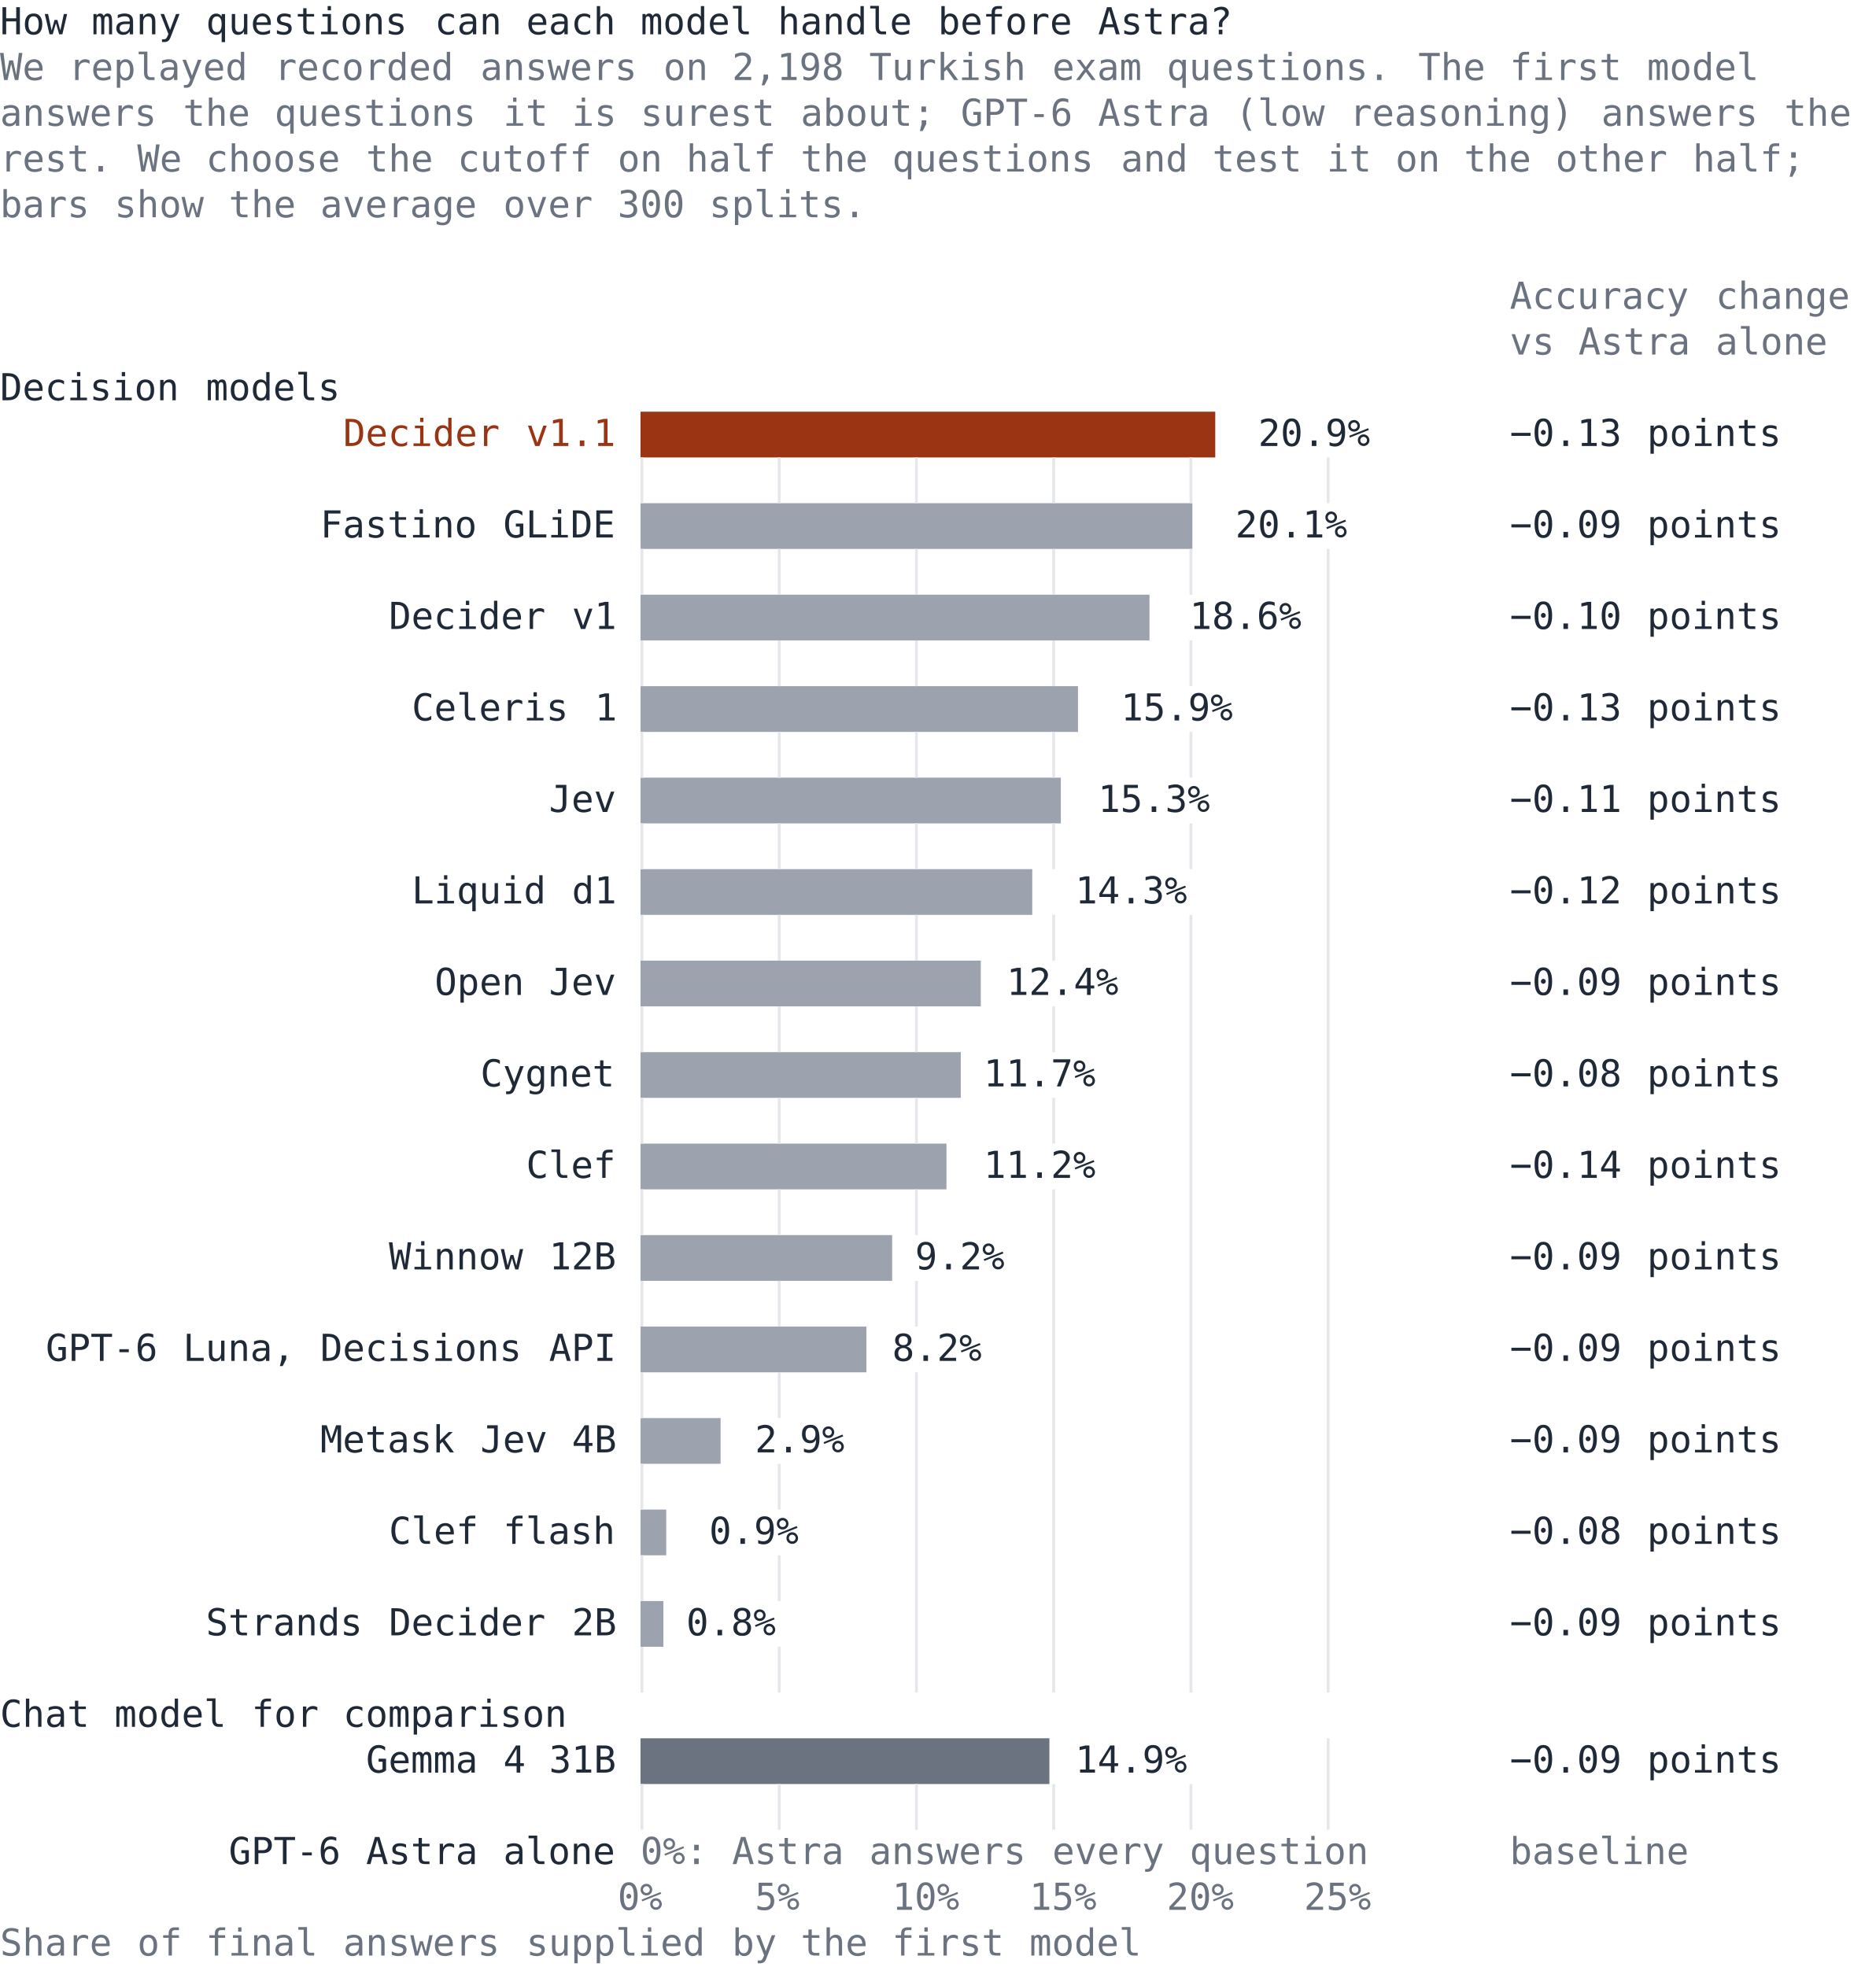
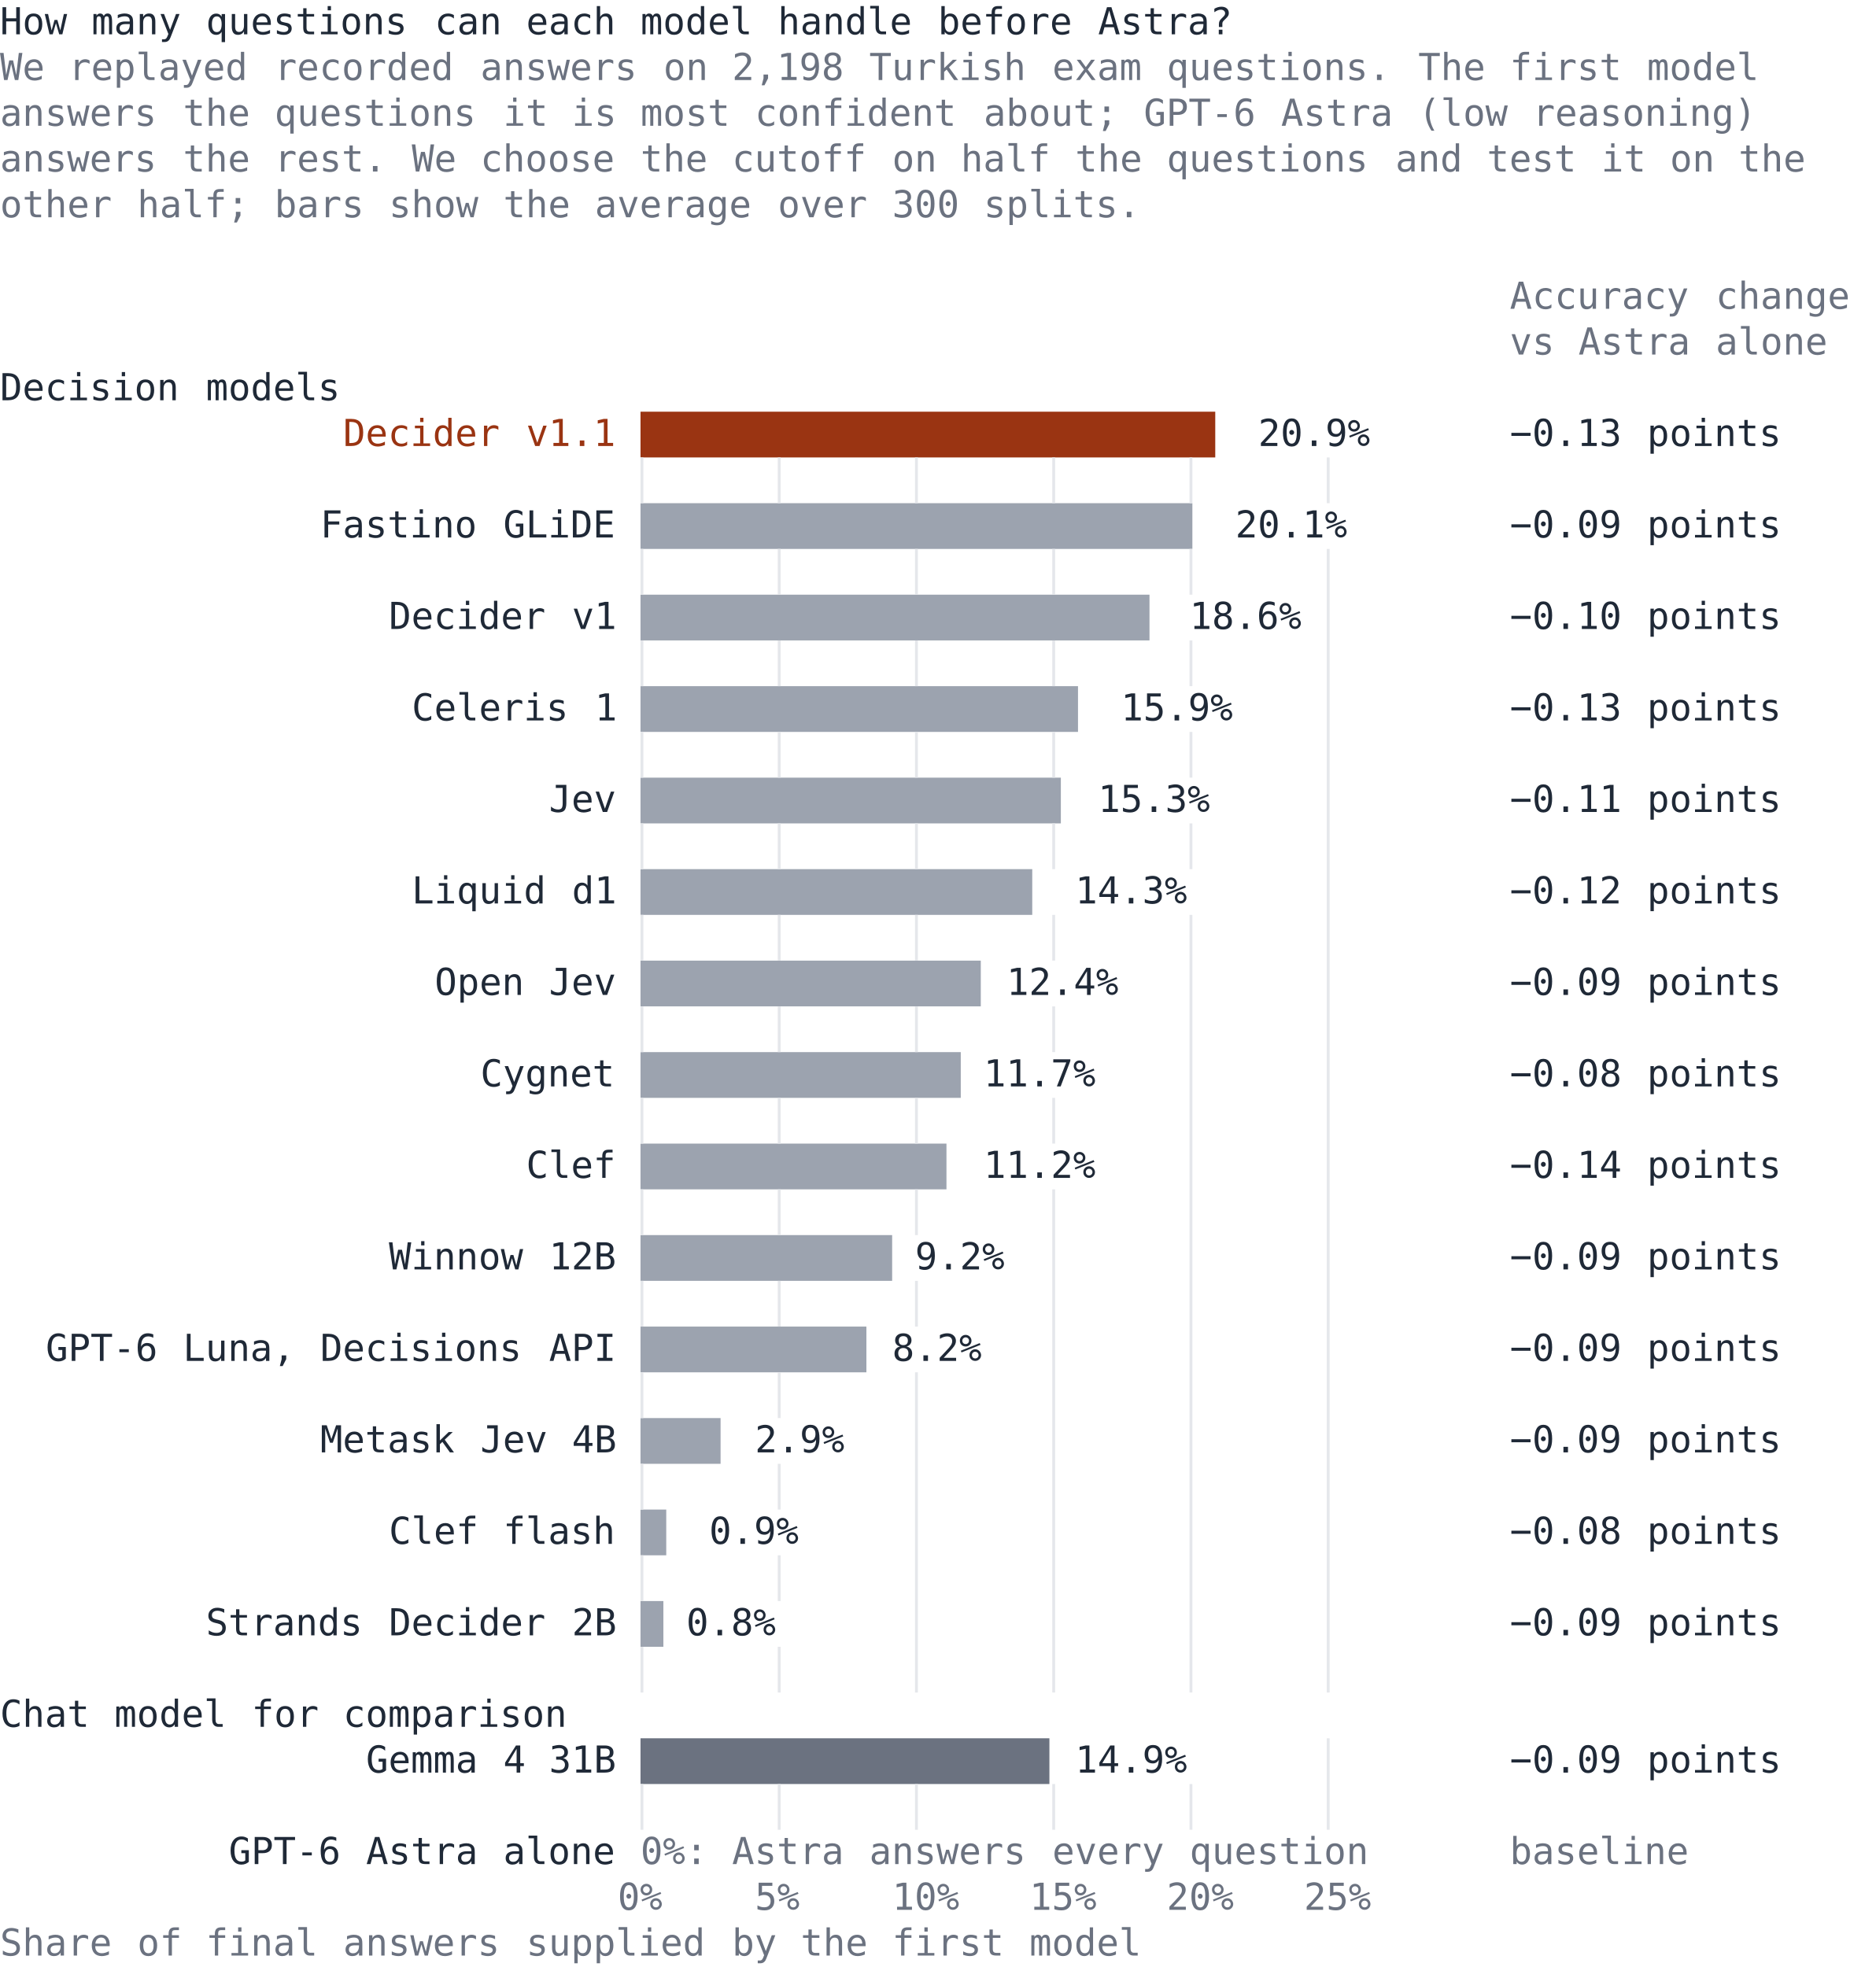
<svg xmlns="http://www.w3.org/2000/svg" viewBox="0 0 656 688" width="656" height="688" role="img">
  <style>text{font:13px ui-monospace,SFMono-Regular,Menlo,Consolas,"DejaVu Sans Mono",monospace;white-space:pre}</style>
  <path fill="#6b7280" d="M224 608h8v16h-8zM232 608h8v16h-8zM240 608h8v16h-8zM248 608h8v16h-8zM256 608h8v16h-8zM264 608h8v16h-8zM272 608h8v16h-8zM280 608h8v16h-8zM288 608h8v16h-8zM296 608h8v16h-8zM304 608h8v16h-8zM312 608h8v16h-8zM320 608h8v16h-8zM328 608h8v16h-8zM336 608h8v16h-8zM344 608h8v16h-8zM352 608h8v16h-8zM360 608h7v16h-7z" />
  <path fill="#9a3412" d="M224 144h8v16h-8zM232 144h8v16h-8zM240 144h8v16h-8zM248 144h8v16h-8zM256 144h8v16h-8zM264 144h8v16h-8zM272 144h8v16h-8zM280 144h8v16h-8zM288 144h8v16h-8zM296 144h8v16h-8zM304 144h8v16h-8zM312 144h8v16h-8zM320 144h8v16h-8zM328 144h8v16h-8zM336 144h8v16h-8zM344 144h8v16h-8zM352 144h8v16h-8zM360 144h8v16h-8zM368 144h8v16h-8zM376 144h8v16h-8zM384 144h8v16h-8zM392 144h8v16h-8zM400 144h8v16h-8zM408 144h8v16h-8zM416 144h8v16h-8zM424 144h1v16h-1z" />
  <path fill="#9ca3af" d="M224 176h8v16h-8zM232 176h8v16h-8zM240 176h8v16h-8zM248 176h8v16h-8zM256 176h8v16h-8zM264 176h8v16h-8zM272 176h8v16h-8zM280 176h8v16h-8zM288 176h8v16h-8zM296 176h8v16h-8zM304 176h8v16h-8zM312 176h8v16h-8zM320 176h8v16h-8zM328 176h8v16h-8zM336 176h8v16h-8zM344 176h8v16h-8zM352 176h8v16h-8zM360 176h8v16h-8zM368 176h8v16h-8zM376 176h8v16h-8zM384 176h8v16h-8zM392 176h8v16h-8zM400 176h8v16h-8zM408 176h8v16h-8zM416 176h1v16h-1zM224 208h8v16h-8zM232 208h8v16h-8zM240 208h8v16h-8zM248 208h8v16h-8zM256 208h8v16h-8zM264 208h8v16h-8zM272 208h8v16h-8zM280 208h8v16h-8zM288 208h8v16h-8zM296 208h8v16h-8zM304 208h8v16h-8zM312 208h8v16h-8zM320 208h8v16h-8zM328 208h8v16h-8zM336 208h8v16h-8zM344 208h8v16h-8zM352 208h8v16h-8zM360 208h8v16h-8zM368 208h8v16h-8zM376 208h8v16h-8zM384 208h8v16h-8zM392 208h8v16h-8zM400 208h2v16h-2zM224 240h8v16h-8zM232 240h8v16h-8zM240 240h8v16h-8zM248 240h8v16h-8zM256 240h8v16h-8zM264 240h8v16h-8zM272 240h8v16h-8zM280 240h8v16h-8zM288 240h8v16h-8zM296 240h8v16h-8zM304 240h8v16h-8zM312 240h8v16h-8zM320 240h8v16h-8zM328 240h8v16h-8zM336 240h8v16h-8zM344 240h8v16h-8zM352 240h8v16h-8zM360 240h8v16h-8zM368 240h8v16h-8zM376 240h1v16h-1zM224 272h8v16h-8zM232 272h8v16h-8zM240 272h8v16h-8zM248 272h8v16h-8zM256 272h8v16h-8zM264 272h8v16h-8zM272 272h8v16h-8zM280 272h8v16h-8zM288 272h8v16h-8zM296 272h8v16h-8zM304 272h8v16h-8zM312 272h8v16h-8zM320 272h8v16h-8zM328 272h8v16h-8zM336 272h8v16h-8zM344 272h8v16h-8zM352 272h8v16h-8zM360 272h8v16h-8zM368 272h3v16h-3zM224 304h8v16h-8zM232 304h8v16h-8zM240 304h8v16h-8zM248 304h8v16h-8zM256 304h8v16h-8zM264 304h8v16h-8zM272 304h8v16h-8zM280 304h8v16h-8zM288 304h8v16h-8zM296 304h8v16h-8zM304 304h8v16h-8zM312 304h8v16h-8zM320 304h8v16h-8zM328 304h8v16h-8zM336 304h8v16h-8zM344 304h8v16h-8zM352 304h8v16h-8zM360 304h1v16h-1zM224 336h8v16h-8zM232 336h8v16h-8zM240 336h8v16h-8zM248 336h8v16h-8zM256 336h8v16h-8zM264 336h8v16h-8zM272 336h8v16h-8zM280 336h8v16h-8zM288 336h8v16h-8zM296 336h8v16h-8zM304 336h8v16h-8zM312 336h8v16h-8zM320 336h8v16h-8zM328 336h8v16h-8zM336 336h7v16h-7zM224 368h8v16h-8zM232 368h8v16h-8zM240 368h8v16h-8zM248 368h8v16h-8zM256 368h8v16h-8zM264 368h8v16h-8zM272 368h8v16h-8zM280 368h8v16h-8zM288 368h8v16h-8zM296 368h8v16h-8zM304 368h8v16h-8zM312 368h8v16h-8zM320 368h8v16h-8zM328 368h8v16h-8zM224 400h8v16h-8zM232 400h8v16h-8zM240 400h8v16h-8zM248 400h8v16h-8zM256 400h8v16h-8zM264 400h8v16h-8zM272 400h8v16h-8zM280 400h8v16h-8zM288 400h8v16h-8zM296 400h8v16h-8zM304 400h8v16h-8zM312 400h8v16h-8zM320 400h8v16h-8zM328 400h3v16h-3zM224 432h8v16h-8zM232 432h8v16h-8zM240 432h8v16h-8zM248 432h8v16h-8zM256 432h8v16h-8zM264 432h8v16h-8zM272 432h8v16h-8zM280 432h8v16h-8zM288 432h8v16h-8zM296 432h8v16h-8zM304 432h8v16h-8zM224 464h8v16h-8zM232 464h8v16h-8zM240 464h8v16h-8zM248 464h8v16h-8zM256 464h8v16h-8zM264 464h8v16h-8zM272 464h8v16h-8zM280 464h8v16h-8zM288 464h8v16h-8zM296 464h7v16h-7zM224 496h8v16h-8zM232 496h8v16h-8zM240 496h8v16h-8zM248 496h4v16h-4zM224 528h8v16h-8zM232 528h1v16h-1zM224 560h8v16h-8z" />
  <path fill="#e5e7eb" d="M224 160h1v16h-1zM272 160h1v16h-1zM320 160h1v16h-1zM368 160h1v16h-1zM416 160h1v16h-1zM464 160h1v16h-1zM224 192h1v16h-1zM272 192h1v16h-1zM320 192h1v16h-1zM368 192h1v16h-1zM416 192h1v16h-1zM464 192h1v16h-1zM464 208h1v16h-1zM224 224h1v16h-1zM272 224h1v16h-1zM320 224h1v16h-1zM368 224h1v16h-1zM416 224h1v16h-1zM464 224h1v16h-1zM464 240h1v16h-1zM224 256h1v16h-1zM272 256h1v16h-1zM320 256h1v16h-1zM368 256h1v16h-1zM416 256h1v16h-1zM464 256h1v16h-1zM464 272h1v16h-1zM224 288h1v16h-1zM272 288h1v16h-1zM320 288h1v16h-1zM368 288h1v16h-1zM416 288h1v16h-1zM464 288h1v16h-1zM464 304h1v16h-1zM224 320h1v16h-1zM272 320h1v16h-1zM320 320h1v16h-1zM368 320h1v16h-1zM416 320h1v16h-1zM464 320h1v16h-1zM416 336h1v16h-1zM464 336h1v16h-1zM224 352h1v16h-1zM272 352h1v16h-1zM320 352h1v16h-1zM368 352h1v16h-1zM416 352h1v16h-1zM464 352h1v16h-1zM416 368h1v16h-1zM464 368h1v16h-1zM224 384h1v16h-1zM272 384h1v16h-1zM320 384h1v16h-1zM368 384h1v16h-1zM416 384h1v16h-1zM464 384h1v16h-1zM416 400h1v16h-1zM464 400h1v16h-1zM224 416h1v16h-1zM272 416h1v16h-1zM320 416h1v16h-1zM368 416h1v16h-1zM416 416h1v16h-1zM464 416h1v16h-1zM368 432h1v16h-1zM416 432h1v16h-1zM464 432h1v16h-1zM224 448h1v16h-1zM272 448h1v16h-1zM320 448h1v16h-1zM368 448h1v16h-1zM416 448h1v16h-1zM464 448h1v16h-1zM368 464h1v16h-1zM416 464h1v16h-1zM464 464h1v16h-1zM224 480h1v16h-1zM272 480h1v16h-1zM320 480h1v16h-1zM368 480h1v16h-1zM416 480h1v16h-1zM464 480h1v16h-1zM320 496h1v16h-1zM368 496h1v16h-1zM416 496h1v16h-1zM464 496h1v16h-1zM224 512h1v16h-1zM272 512h1v16h-1zM320 512h1v16h-1zM368 512h1v16h-1zM416 512h1v16h-1zM464 512h1v16h-1zM320 528h1v16h-1zM368 528h1v16h-1zM416 528h1v16h-1zM464 528h1v16h-1zM224 544h1v16h-1zM272 544h1v16h-1zM320 544h1v16h-1zM368 544h1v16h-1zM416 544h1v16h-1zM464 544h1v16h-1zM320 560h1v16h-1zM368 560h1v16h-1zM416 560h1v16h-1zM464 560h1v16h-1zM224 576h1v16h-1zM272 576h1v16h-1zM320 576h1v16h-1zM368 576h1v16h-1zM416 576h1v16h-1zM464 576h1v16h-1zM464 608h1v16h-1zM224 624h1v16h-1zM272 624h1v16h-1zM320 624h1v16h-1zM368 624h1v16h-1zM416 624h1v16h-1zM464 624h1v16h-1z" />
  <text x="0 8 16" y="12" fill="#1f2937" font-weight="600">How</text>
  <text x="32 40 48 56" y="12" fill="#1f2937" font-weight="600">many</text>
  <text x="72 80 88 96 104 112 120 128 136" y="12" fill="#1f2937" font-weight="600">questions</text>
  <text x="152 160 168" y="12" fill="#1f2937" font-weight="600">can</text>
  <text x="184 192 200 208" y="12" fill="#1f2937" font-weight="600">each</text>
  <text x="224 232 240 248 256" y="12" fill="#1f2937" font-weight="600">model</text>
  <text x="272 280 288 296 304 312" y="12" fill="#1f2937" font-weight="600">handle</text>
  <text x="328 336 344 352 360 368" y="12" fill="#1f2937" font-weight="600">before</text>
  <text x="384 392 400 408 416 424" y="12" fill="#1f2937" font-weight="600">Astra?</text>
  <text x="0 8" y="28" fill="#6b7280">We</text>
  <text x="24 32 40 48 56 64 72 80" y="28" fill="#6b7280">replayed</text>
  <text x="96 104 112 120 128 136 144 152" y="28" fill="#6b7280">recorded</text>
  <text x="168 176 184 192 200 208 216" y="28" fill="#6b7280">answers</text>
  <text x="232 240" y="28" fill="#6b7280">on</text>
  <text x="256 264 272 280 288" y="28" fill="#6b7280">2,198</text>
  <text x="304 312 320 328 336 344 352" y="28" fill="#6b7280">Turkish</text>
  <text x="368 376 384 392" y="28" fill="#6b7280">exam</text>
  <text x="408 416 424 432 440 448 456 464 472 480" y="28" fill="#6b7280">questions.</text>
  <text x="496 504 512" y="28" fill="#6b7280">The</text>
  <text x="528 536 544 552 560" y="28" fill="#6b7280">first</text>
  <text x="576 584 592 600 608" y="28" fill="#6b7280">model</text>
  <text x="0 8 16 24 32 40 48" y="44" fill="#6b7280">answers</text>
  <text x="64 72 80" y="44" fill="#6b7280">the</text>
  <text x="96 104 112 120 128 136 144 152 160" y="44" fill="#6b7280">questions</text>
  <text x="176 184" y="44" fill="#6b7280">it</text>
  <text x="200 208" y="44" fill="#6b7280">is</text>
-   <text x="224 232 240 248 256 264" y="44" fill="#6b7280">surest</text>
-   <text x="280 288 296 304 312 320" y="44" fill="#6b7280">about;</text>
-   <text x="336 344 352 360 368" y="44" fill="#6b7280">GPT-6</text>
-   <text x="384 392 400 408 416" y="44" fill="#6b7280">Astra</text>
-   <text x="432 440 448 456" y="44" fill="#6b7280">(low</text>
-   <text x="472 480 488 496 504 512 520 528 536 544" y="44" fill="#6b7280">reasoning)</text>
-   <text x="560 568 576 584 592 600 608" y="44" fill="#6b7280">answers</text>
-   <text x="624 632 640" y="44" fill="#6b7280">the</text>
-   <text x="0 8 16 24 32" y="60" fill="#6b7280">rest.</text>
-   <text x="48 56" y="60" fill="#6b7280">We</text>
-   <text x="72 80 88 96 104 112" y="60" fill="#6b7280">choose</text>
-   <text x="128 136 144" y="60" fill="#6b7280">the</text>
-   <text x="160 168 176 184 192 200" y="60" fill="#6b7280">cutoff</text>
-   <text x="216 224" y="60" fill="#6b7280">on</text>
-   <text x="240 248 256 264" y="60" fill="#6b7280">half</text>
-   <text x="280 288 296" y="60" fill="#6b7280">the</text>
-   <text x="312 320 328 336 344 352 360 368 376" y="60" fill="#6b7280">questions</text>
-   <text x="392 400 408" y="60" fill="#6b7280">and</text>
-   <text x="424 432 440 448" y="60" fill="#6b7280">test</text>
-   <text x="464 472" y="60" fill="#6b7280">it</text>
-   <text x="488 496" y="60" fill="#6b7280">on</text>
-   <text x="512 520 528" y="60" fill="#6b7280">the</text>
-   <text x="544 552 560 568 576" y="60" fill="#6b7280">other</text>
-   <text x="592 600 608 616 624" y="60" fill="#6b7280">half;</text>
-   <text x="0 8 16 24" y="76" fill="#6b7280">bars</text>
-   <text x="40 48 56 64" y="76" fill="#6b7280">show</text>
-   <text x="80 88 96" y="76" fill="#6b7280">the</text>
-   <text x="112 120 128 136 144 152 160" y="76" fill="#6b7280">average</text>
-   <text x="176 184 192 200" y="76" fill="#6b7280">over</text>
-   <text x="216 224 232" y="76" fill="#6b7280">300</text>
-   <text x="248 256 264 272 280 288 296" y="76" fill="#6b7280">splits.</text>
+   <text x="224 232 240 248" y="44" fill="#6b7280">most</text>
+   <text x="264 272 280 288 296 304 312 320 328" y="44" fill="#6b7280">confident</text>
+   <text x="344 352 360 368 376 384" y="44" fill="#6b7280">about;</text>
+   <text x="400 408 416 424 432" y="44" fill="#6b7280">GPT-6</text>
+   <text x="448 456 464 472 480" y="44" fill="#6b7280">Astra</text>
+   <text x="496 504 512 520" y="44" fill="#6b7280">(low</text>
+   <text x="536 544 552 560 568 576 584 592 600 608" y="44" fill="#6b7280">reasoning)</text>
+   <text x="0 8 16 24 32 40 48" y="60" fill="#6b7280">answers</text>
+   <text x="64 72 80" y="60" fill="#6b7280">the</text>
+   <text x="96 104 112 120 128" y="60" fill="#6b7280">rest.</text>
+   <text x="144 152" y="60" fill="#6b7280">We</text>
+   <text x="168 176 184 192 200 208" y="60" fill="#6b7280">choose</text>
+   <text x="224 232 240" y="60" fill="#6b7280">the</text>
+   <text x="256 264 272 280 288 296" y="60" fill="#6b7280">cutoff</text>
+   <text x="312 320" y="60" fill="#6b7280">on</text>
+   <text x="336 344 352 360" y="60" fill="#6b7280">half</text>
+   <text x="376 384 392" y="60" fill="#6b7280">the</text>
+   <text x="408 416 424 432 440 448 456 464 472" y="60" fill="#6b7280">questions</text>
+   <text x="488 496 504" y="60" fill="#6b7280">and</text>
+   <text x="520 528 536 544" y="60" fill="#6b7280">test</text>
+   <text x="560 568" y="60" fill="#6b7280">it</text>
+   <text x="584 592" y="60" fill="#6b7280">on</text>
+   <text x="608 616 624" y="60" fill="#6b7280">the</text>
+   <text x="0 8 16 24 32" y="76" fill="#6b7280">other</text>
+   <text x="48 56 64 72 80" y="76" fill="#6b7280">half;</text>
+   <text x="96 104 112 120" y="76" fill="#6b7280">bars</text>
+   <text x="136 144 152 160" y="76" fill="#6b7280">show</text>
+   <text x="176 184 192" y="76" fill="#6b7280">the</text>
+   <text x="208 216 224 232 240 248 256" y="76" fill="#6b7280">average</text>
+   <text x="272 280 288 296" y="76" fill="#6b7280">over</text>
+   <text x="312 320 328" y="76" fill="#6b7280">300</text>
+   <text x="344 352 360 368 376 384 392" y="76" fill="#6b7280">splits.</text>
  <text x="528 536 544 552 560 568 576 584" y="108" fill="#6b7280">Accuracy</text>
  <text x="600 608 616 624 632 640" y="108" fill="#6b7280">change</text>
  <text x="528 536" y="124" fill="#6b7280">vs</text>
  <text x="552 560 568 576 584" y="124" fill="#6b7280">Astra</text>
  <text x="600 608 616 624 632" y="124" fill="#6b7280">alone</text>
  <text x="0 8 16 24 32 40 48 56" y="140" fill="#1f2937" font-weight="600">Decision</text>
  <text x="72 80 88 96 104 112" y="140" fill="#1f2937" font-weight="600">models</text>
  <text x="120 128 136 144 152 160 168" y="156" fill="#9a3412" font-weight="600">Decider</text>
  <text x="184 192 200 208" y="156" fill="#9a3412" font-weight="600">v1.1</text>
  <text x="440 448 456 464 472" y="156" fill="#1f2937" font-weight="600">20.9%</text>
  <text x="528 536 544 552 560" y="156" fill="#1f2937">−0.13</text>
  <text x="576 584 592 600 608 616" y="156" fill="#1f2937">points</text>
  <text x="112 120 128 136 144 152 160" y="188" fill="#1f2937">Fastino</text>
  <text x="176 184 192 200 208" y="188" fill="#1f2937">GLiDE</text>
  <text x="432 440 448 456 464" y="188" fill="#1f2937">20.1%</text>
  <text x="528 536 544 552 560" y="188" fill="#1f2937">−0.09</text>
  <text x="576 584 592 600 608 616" y="188" fill="#1f2937">points</text>
  <text x="136 144 152 160 168 176 184" y="220" fill="#1f2937">Decider</text>
  <text x="200 208" y="220" fill="#1f2937">v1</text>
  <text x="416 424 432 440 448" y="220" fill="#1f2937">18.6%</text>
  <text x="528 536 544 552 560" y="220" fill="#1f2937">−0.10</text>
  <text x="576 584 592 600 608 616" y="220" fill="#1f2937">points</text>
  <text x="144 152 160 168 176 184 192" y="252" fill="#1f2937">Celeris</text>
  <text x="208" y="252" fill="#1f2937">1</text>
  <text x="392 400 408 416 424" y="252" fill="#1f2937">15.9%</text>
  <text x="528 536 544 552 560" y="252" fill="#1f2937">−0.13</text>
  <text x="576 584 592 600 608 616" y="252" fill="#1f2937">points</text>
  <text x="192 200 208" y="284" fill="#1f2937">Jev</text>
  <text x="384 392 400 408 416" y="284" fill="#1f2937">15.3%</text>
  <text x="528 536 544 552 560" y="284" fill="#1f2937">−0.11</text>
  <text x="576 584 592 600 608 616" y="284" fill="#1f2937">points</text>
  <text x="144 152 160 168 176 184" y="316" fill="#1f2937">Liquid</text>
  <text x="200 208" y="316" fill="#1f2937">d1</text>
  <text x="376 384 392 400 408" y="316" fill="#1f2937">14.3%</text>
  <text x="528 536 544 552 560" y="316" fill="#1f2937">−0.12</text>
  <text x="576 584 592 600 608 616" y="316" fill="#1f2937">points</text>
  <text x="152 160 168 176" y="348" fill="#1f2937">Open</text>
  <text x="192 200 208" y="348" fill="#1f2937">Jev</text>
  <text x="352 360 368 376 384" y="348" fill="#1f2937">12.4%</text>
  <text x="528 536 544 552 560" y="348" fill="#1f2937">−0.09</text>
  <text x="576 584 592 600 608 616" y="348" fill="#1f2937">points</text>
  <text x="168 176 184 192 200 208" y="380" fill="#1f2937">Cygnet</text>
  <text x="344 352 360 368 376" y="380" fill="#1f2937">11.7%</text>
  <text x="528 536 544 552 560" y="380" fill="#1f2937">−0.08</text>
  <text x="576 584 592 600 608 616" y="380" fill="#1f2937">points</text>
  <text x="184 192 200 208" y="412" fill="#1f2937">Clef</text>
  <text x="344 352 360 368 376" y="412" fill="#1f2937">11.2%</text>
  <text x="528 536 544 552 560" y="412" fill="#1f2937">−0.14</text>
  <text x="576 584 592 600 608 616" y="412" fill="#1f2937">points</text>
  <text x="136 144 152 160 168 176" y="444" fill="#1f2937">Winnow</text>
  <text x="192 200 208" y="444" fill="#1f2937">12B</text>
  <text x="320 328 336 344" y="444" fill="#1f2937">9.2%</text>
  <text x="528 536 544 552 560" y="444" fill="#1f2937">−0.09</text>
  <text x="576 584 592 600 608 616" y="444" fill="#1f2937">points</text>
  <text x="16 24 32 40 48" y="476" fill="#1f2937">GPT-6</text>
  <text x="64 72 80 88 96" y="476" fill="#1f2937">Luna,</text>
  <text x="112 120 128 136 144 152 160 168 176" y="476" fill="#1f2937">Decisions</text>
  <text x="192 200 208" y="476" fill="#1f2937">API</text>
  <text x="312 320 328 336" y="476" fill="#1f2937">8.2%</text>
  <text x="528 536 544 552 560" y="476" fill="#1f2937">−0.09</text>
  <text x="576 584 592 600 608 616" y="476" fill="#1f2937">points</text>
  <text x="112 120 128 136 144 152" y="508" fill="#1f2937">Metask</text>
  <text x="168 176 184" y="508" fill="#1f2937">Jev</text>
  <text x="200 208" y="508" fill="#1f2937">4B</text>
  <text x="264 272 280 288" y="508" fill="#1f2937">2.9%</text>
  <text x="528 536 544 552 560" y="508" fill="#1f2937">−0.09</text>
  <text x="576 584 592 600 608 616" y="508" fill="#1f2937">points</text>
  <text x="136 144 152 160" y="540" fill="#1f2937">Clef</text>
  <text x="176 184 192 200 208" y="540" fill="#1f2937">flash</text>
  <text x="248 256 264 272" y="540" fill="#1f2937">0.9%</text>
  <text x="528 536 544 552 560" y="540" fill="#1f2937">−0.08</text>
  <text x="576 584 592 600 608 616" y="540" fill="#1f2937">points</text>
  <text x="72 80 88 96 104 112 120" y="572" fill="#1f2937">Strands</text>
  <text x="136 144 152 160 168 176 184" y="572" fill="#1f2937">Decider</text>
  <text x="200 208" y="572" fill="#1f2937">2B</text>
  <text x="240 248 256 264" y="572" fill="#1f2937">0.8%</text>
  <text x="528 536 544 552 560" y="572" fill="#1f2937">−0.09</text>
  <text x="576 584 592 600 608 616" y="572" fill="#1f2937">points</text>
  <text x="0 8 16 24" y="604" fill="#1f2937" font-weight="600">Chat</text>
  <text x="40 48 56 64 72" y="604" fill="#1f2937" font-weight="600">model</text>
  <text x="88 96 104" y="604" fill="#1f2937" font-weight="600">for</text>
  <text x="120 128 136 144 152 160 168 176 184 192" y="604" fill="#1f2937" font-weight="600">comparison</text>
  <text x="128 136 144 152 160" y="620" fill="#1f2937">Gemma</text>
  <text x="176" y="620" fill="#1f2937">4</text>
  <text x="192 200 208" y="620" fill="#1f2937">31B</text>
  <text x="376 384 392 400 408" y="620" fill="#1f2937">14.9%</text>
  <text x="528 536 544 552 560" y="620" fill="#1f2937">−0.09</text>
  <text x="576 584 592 600 608 616" y="620" fill="#1f2937">points</text>
  <text x="80 88 96 104 112" y="652" fill="#1f2937">GPT-6</text>
  <text x="128 136 144 152 160" y="652" fill="#1f2937">Astra</text>
  <text x="176 184 192 200 208" y="652" fill="#1f2937">alone</text>
  <text x="224 232 240" y="652" fill="#6b7280">0%:</text>
  <text x="256 264 272 280 288" y="652" fill="#6b7280">Astra</text>
  <text x="304 312 320 328 336 344 352" y="652" fill="#6b7280">answers</text>
  <text x="368 376 384 392 400" y="652" fill="#6b7280">every</text>
  <text x="416 424 432 440 448 456 464 472" y="652" fill="#6b7280">question</text>
  <text x="528 536 544 552 560 568 576 584" y="652" fill="#6b7280">baseline</text>
  <text x="216 224" y="668" fill="#6b7280">0%</text>
  <text x="264 272" y="668" fill="#6b7280">5%</text>
  <text x="312 320 328" y="668" fill="#6b7280">10%</text>
  <text x="360 368 376" y="668" fill="#6b7280">15%</text>
  <text x="408 416 424" y="668" fill="#6b7280">20%</text>
  <text x="456 464 472" y="668" fill="#6b7280">25%</text>
  <text x="0 8 16 24 32" y="684" fill="#6b7280">Share</text>
  <text x="48 56" y="684" fill="#6b7280">of</text>
  <text x="72 80 88 96 104" y="684" fill="#6b7280">final</text>
  <text x="120 128 136 144 152 160 168" y="684" fill="#6b7280">answers</text>
  <text x="184 192 200 208 216 224 232 240" y="684" fill="#6b7280">supplied</text>
  <text x="256 264" y="684" fill="#6b7280">by</text>
  <text x="280 288 296" y="684" fill="#6b7280">the</text>
  <text x="312 320 328 336 344" y="684" fill="#6b7280">first</text>
  <text x="360 368 376 384 392" y="684" fill="#6b7280">model</text>
</svg>
